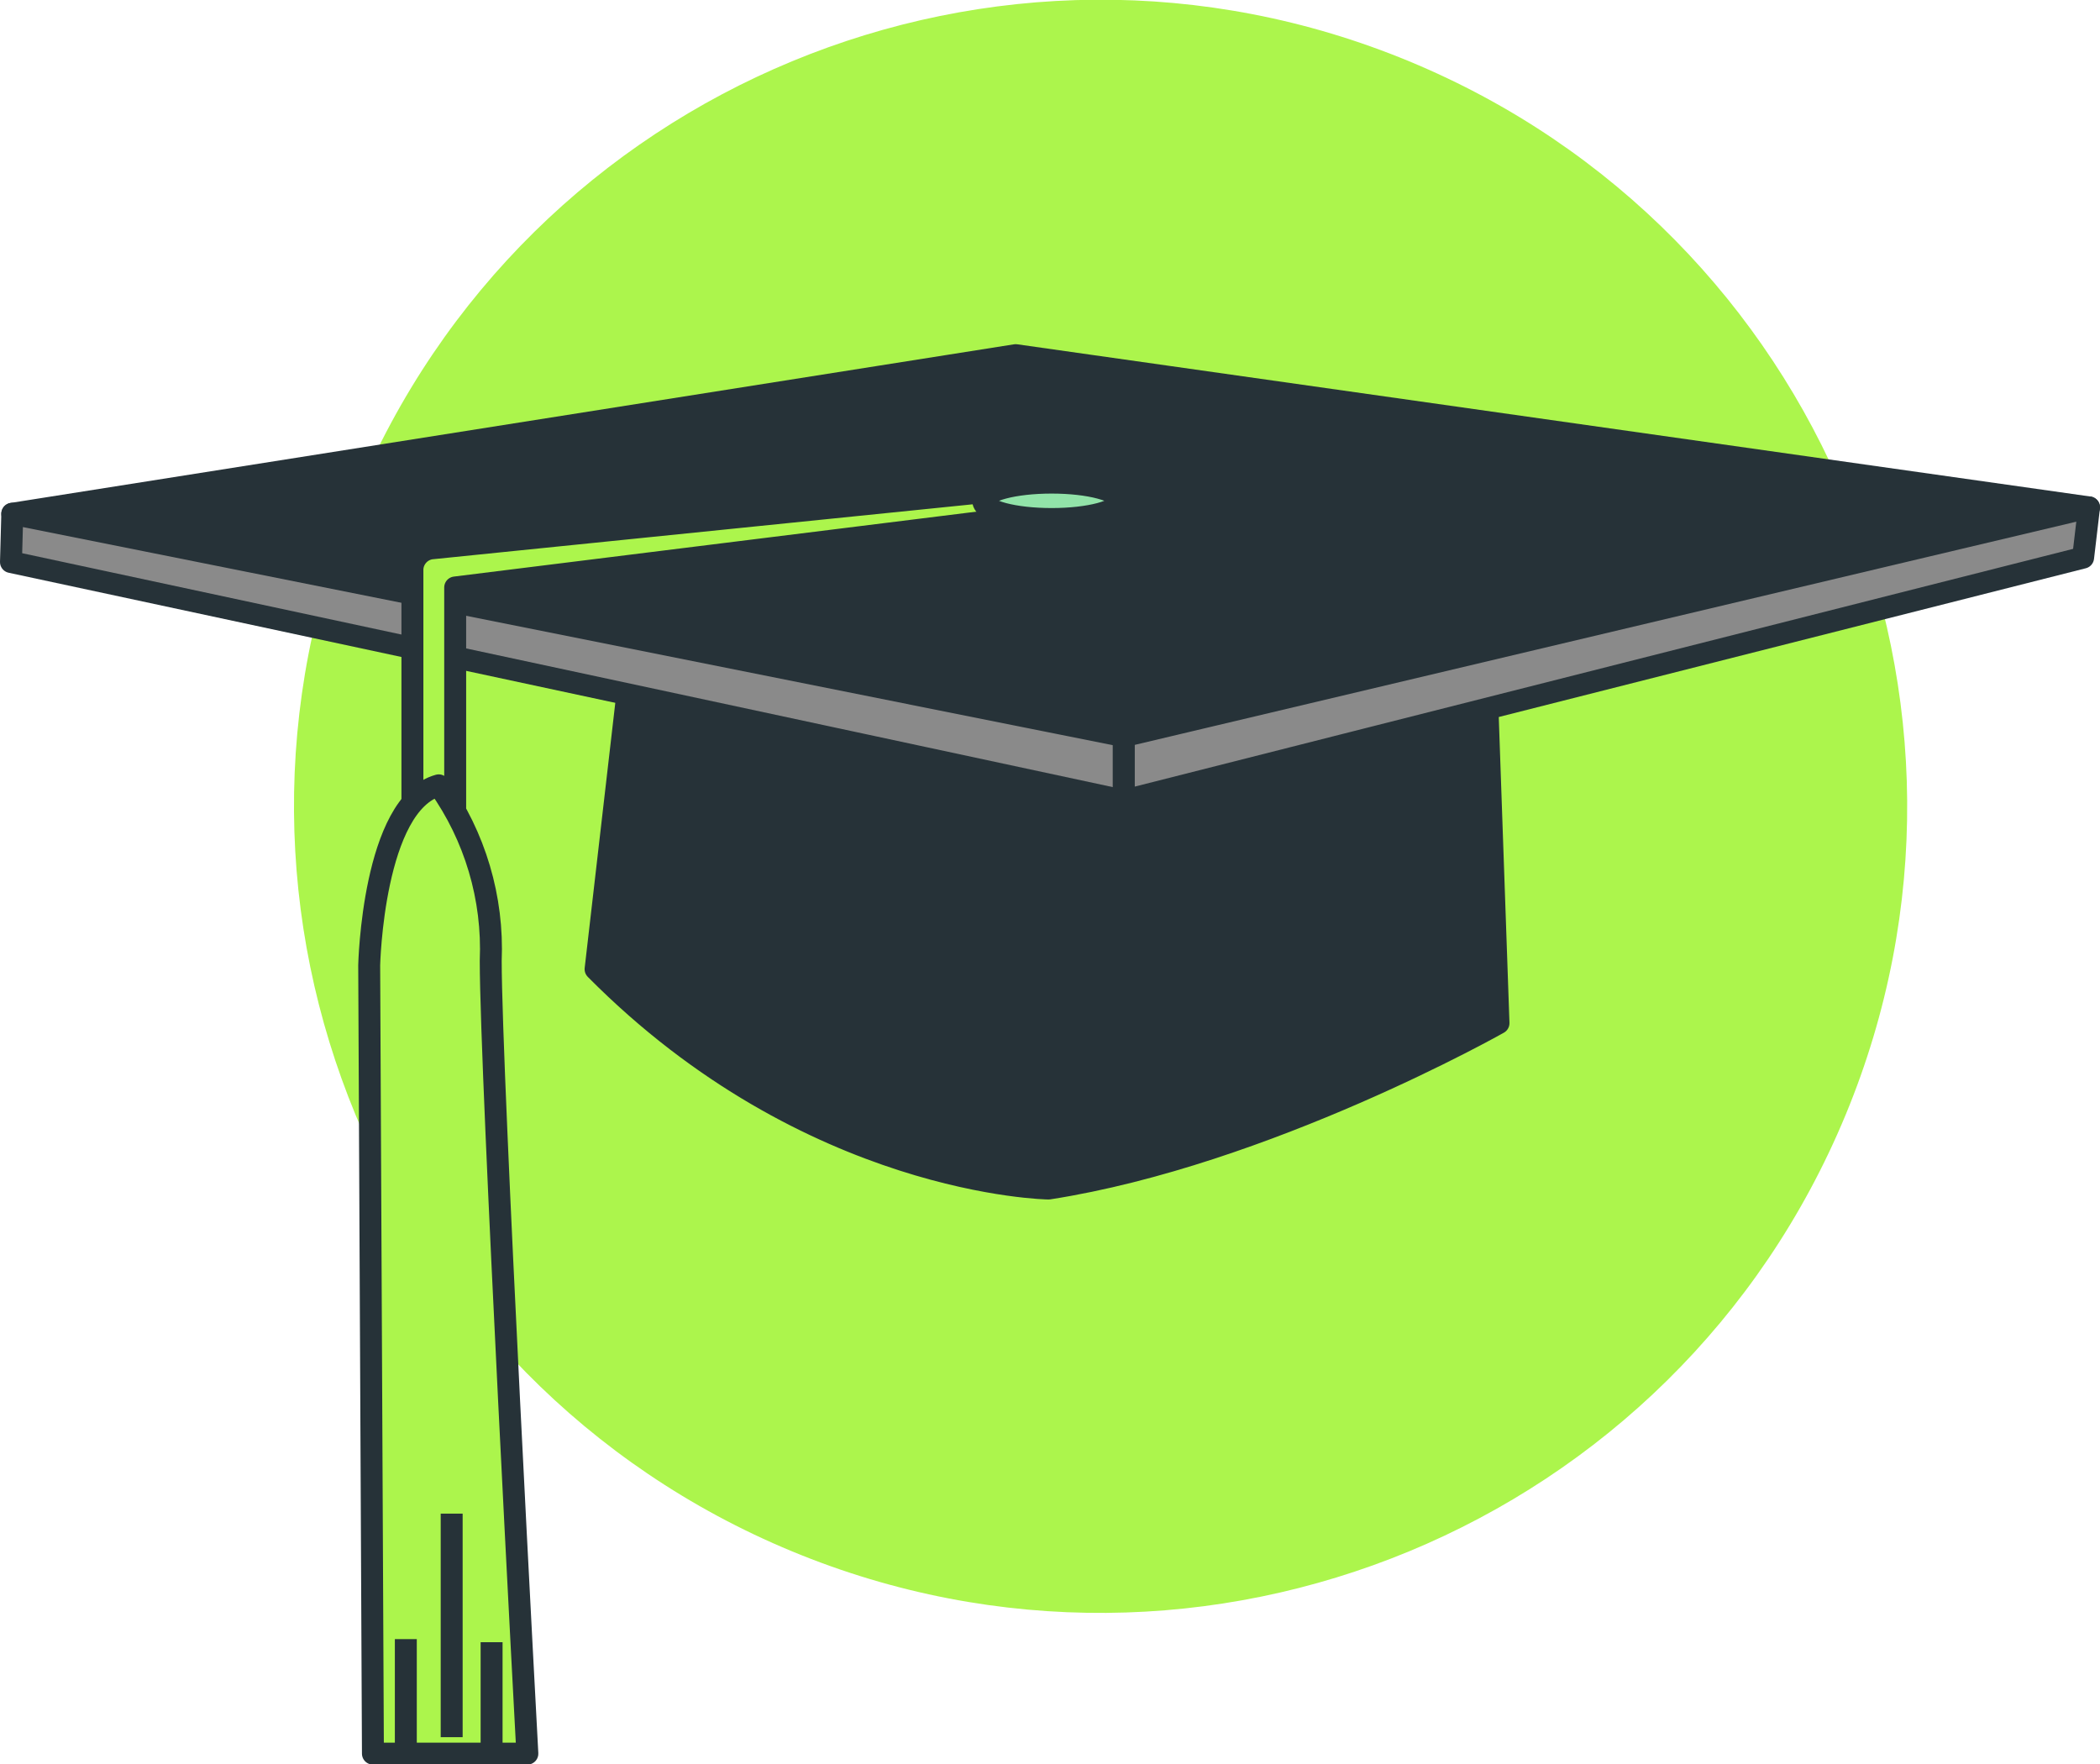
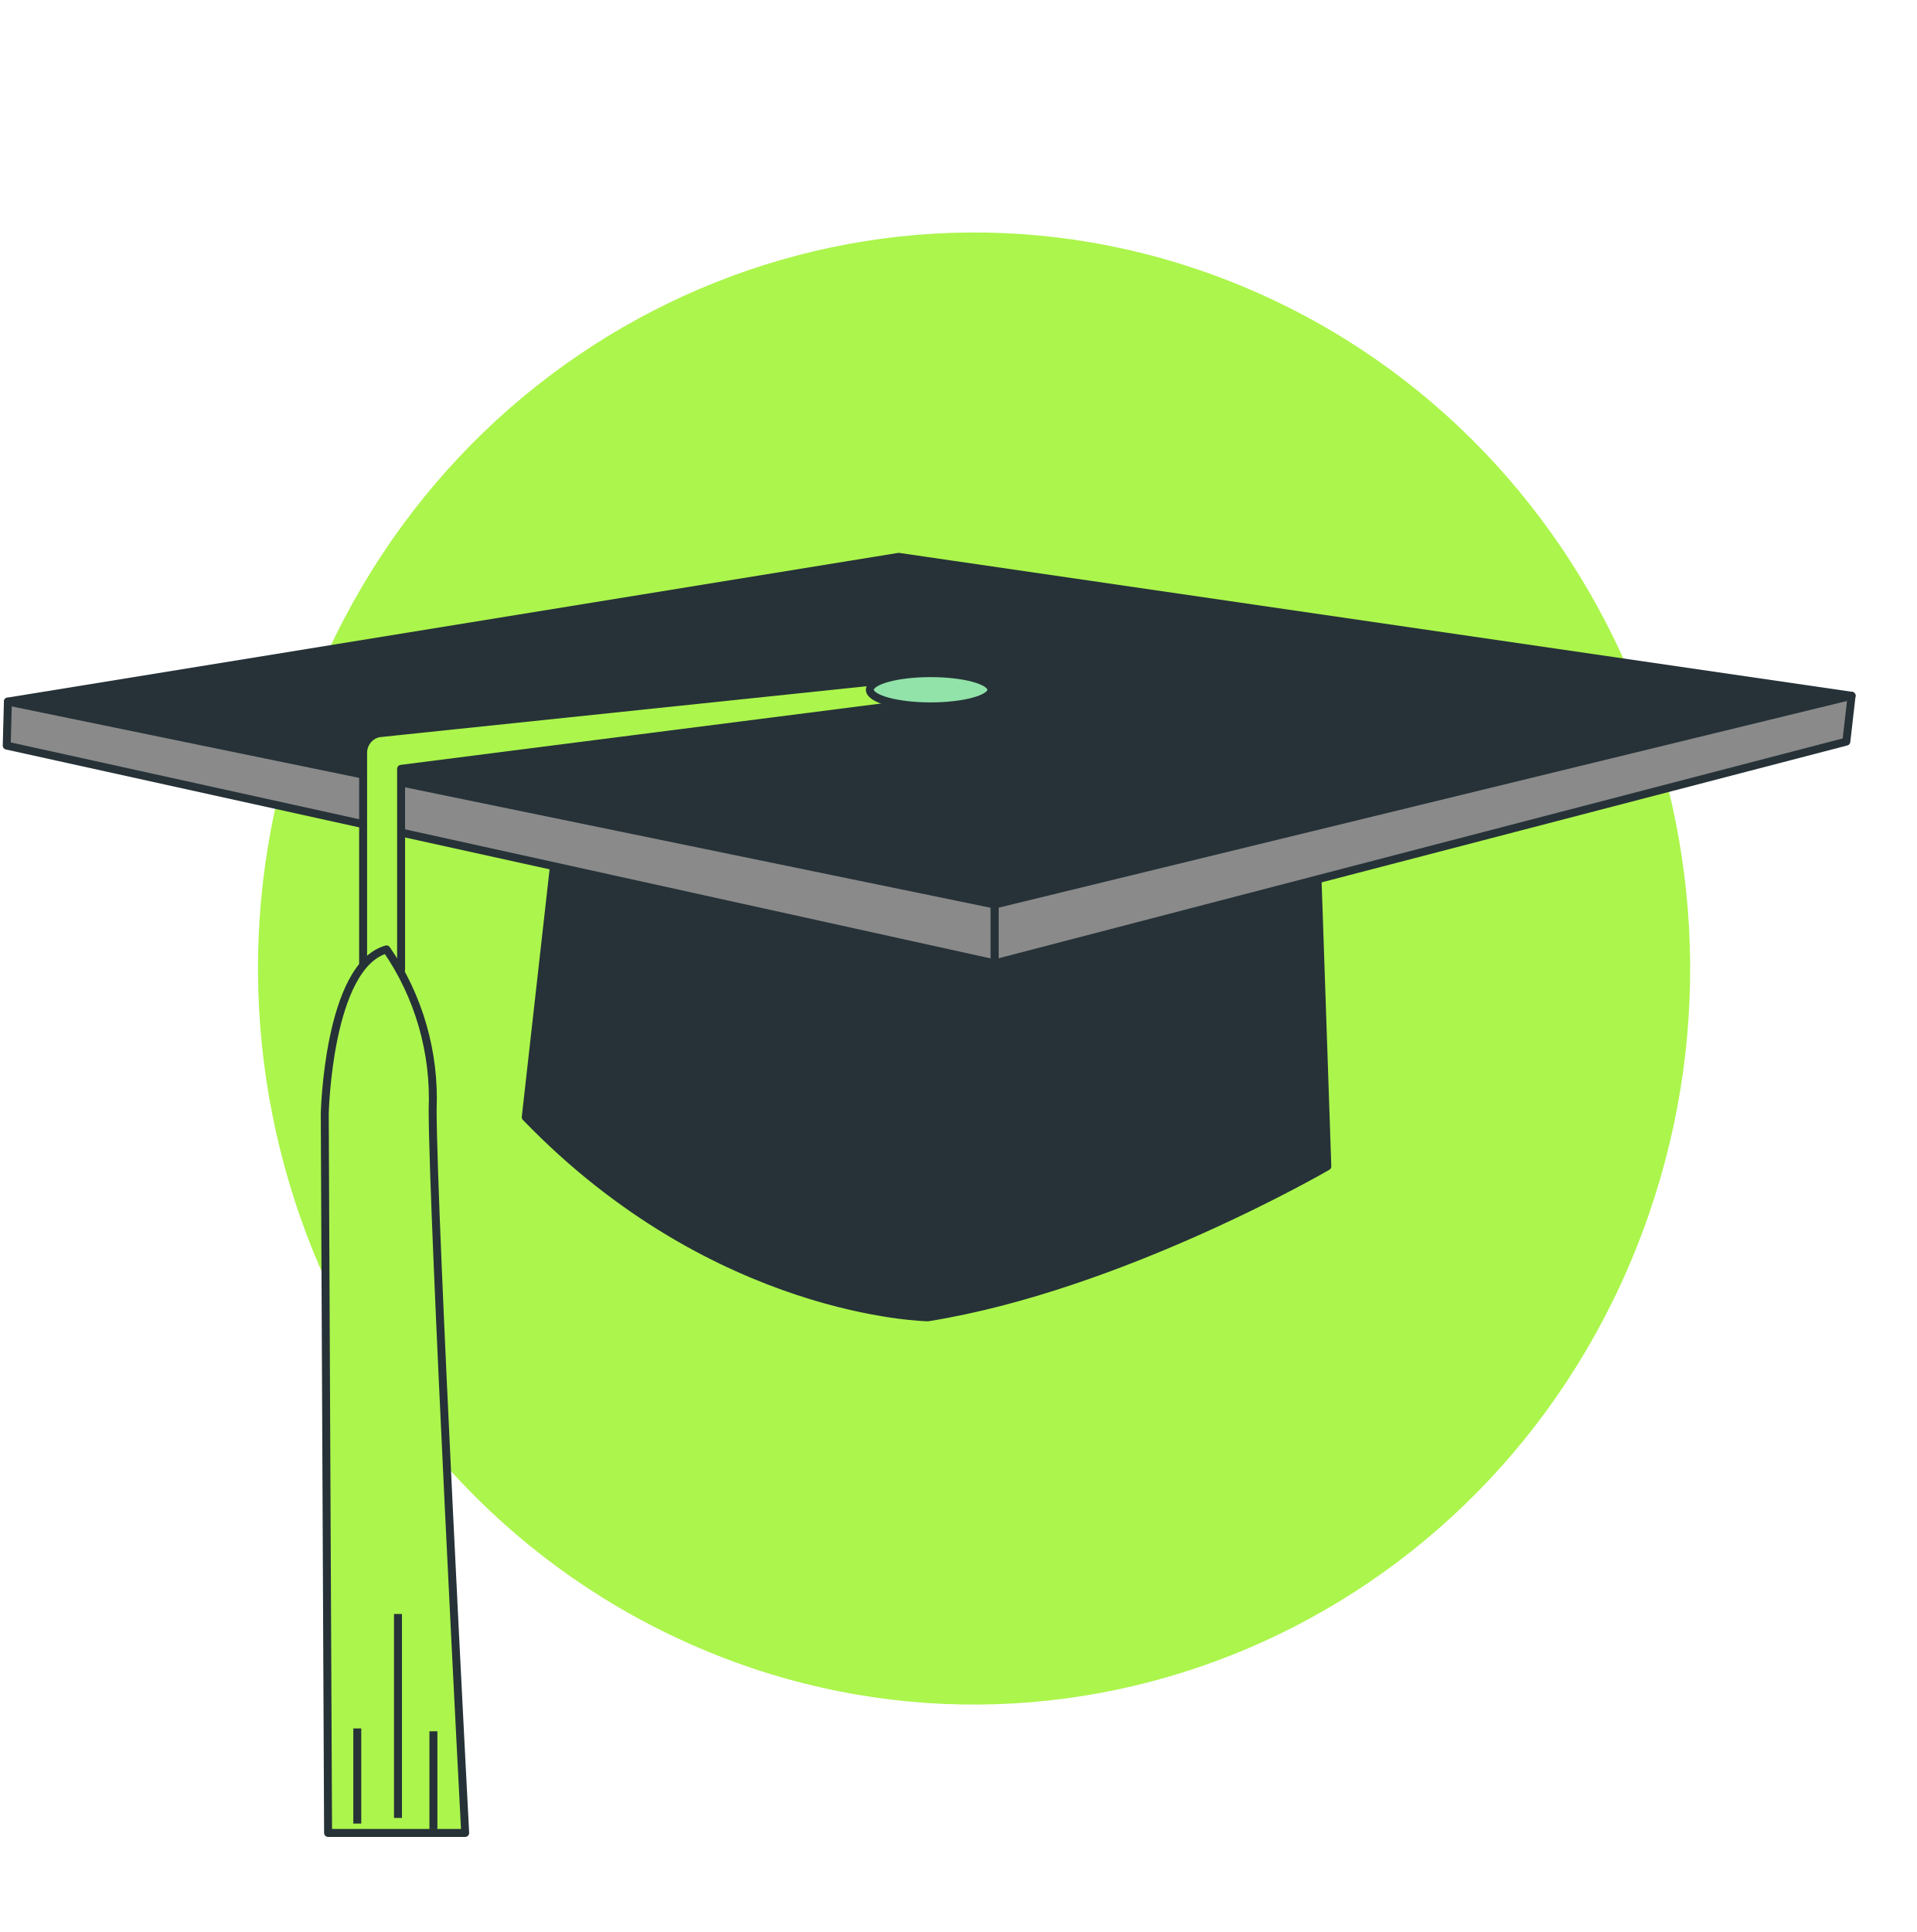
- <svg xmlns="http://www.w3.org/2000/svg" viewBox="0 0 95.73 80.39">
-   <defs>
-     <style>.cls-1,.cls-4{fill:#acf54c;}.cls-2{fill:#263238;}.cls-2,.cls-3,.cls-4,.cls-5{stroke:#263238;stroke-linejoin:round;}.cls-3{fill:#8a8a8a;}.cls-5{fill:#92e3a9;}</style>
-   </defs>
-   <g id="Layer_2" data-name="Layer 2">
-     <g id="Character">
-       <circle class="cls-1" cx="50.17" cy="36.76" r="36.76" transform="translate(-2.99 69.04) rotate(-67.5)" />
-       <path class="cls-2" d="M67.75,30.64l.56,16s-10.6,6-20.51,7.54c0,0-10.88-.14-20.65-10l1.53-13.25Z" />
-       <polygon class="cls-2" points="46.3 16.19 95.23 23.13 51.23 33.56 0.56 23.42 46.3 16.19" />
-       <polygon class="cls-3" points="51.23 33.56 51.23 36.5 0.5 25.62 0.56 23.42 51.23 33.56" />
-       <polygon class="cls-3" points="51.23 36.5 94.96 25.42 95.23 23.13 51.23 33.56 51.23 36.5" />
-       <path class="cls-4" d="M19.75,37.73a1,1,0,0,0,1-.95v-10L46.1,23.63c.52-.06.91.05.85-.47a1,1,0,0,0-1.07-.83L19.64,25a1,1,0,0,0-.84.94V36.78A1,1,0,0,0,19.75,37.73Z" />
-       <path class="cls-4" d="M20,35.8a12.86,12.86,0,0,1,2.37,8c0,5.16,1.67,36.14,1.67,36.14H17L16.83,44S17,36.63,20,35.8Z" />
-       <line class="cls-5" x1="22.41" y1="79.75" x2="22.41" y2="74.86" />
-       <line class="cls-5" x1="20.59" y1="79.19" x2="20.59" y2="69" />
-       <line class="cls-5" x1="18.5" y1="79.47" x2="18.5" y2="74.72" />
-       <ellipse class="cls-5" cx="47.94" cy="22.83" rx="3.12" ry="0.83" />
-     </g>
-   </g>
+ <svg xmlns="http://www.w3.org/2000/svg" width="241" height="243" viewBox="0 0 241 243" fill="none">
+   <path d="M205.656 157.236C224.682 110.012 202.87 55.872 156.937 36.311C111.003 16.75 58.343 39.176 39.317 86.4C20.291 133.624 42.103 187.764 88.037 207.325C133.97 226.886 186.63 204.46 205.656 157.236Z" fill="#ACF54C" />
+   <path d="M165.536 106.418L166.907 146.702C166.907 146.702 140.949 161.809 116.68 165.686C116.68 165.686 90.036 165.333 66.11 140.509L69.857 107.149L165.536 106.418Z" fill="#263238" stroke="#263238" stroke-linejoin="round" />
+   <path d="M113.007 70.037L232.832 87.51L125.08 113.77L0.993 88.24L113.007 70.037Z" fill="#263238" stroke="#263238" stroke-linejoin="round" />
+   <path d="M125.08 113.77V121.172L0.846 93.779L0.993 88.24L125.08 113.77Z" fill="#8A8A8A" stroke="#263238" stroke-linejoin="round" />
+   <path d="M125.08 121.172L232.171 93.276L232.832 87.51L125.08 113.77V121.172Z" fill="#8A8A8A" stroke="#263238" stroke-linejoin="round" />
+   <path d="M47.988 124.269C48.617 124.27 49.222 124.022 49.678 123.577C50.134 123.131 50.406 122.523 50.437 121.877V96.7L112.517 88.769C113.79 88.618 114.745 88.895 114.599 87.586C114.496 86.963 114.17 86.403 113.685 86.015C113.199 85.628 112.59 85.443 111.978 85.496L47.719 92.218C47.164 92.31 46.656 92.596 46.282 93.026C45.907 93.457 45.688 94.008 45.661 94.585V121.877C45.691 122.502 45.946 123.093 46.376 123.535C46.806 123.977 47.38 124.239 47.988 124.269Z" fill="#ACF54C" stroke="#263238" stroke-linejoin="round" />
+   <path d="M48.6 119.41C52.658 125.274 54.701 132.361 54.404 139.552C54.404 152.543 58.494 230.543 58.494 230.543H41.254L40.837 140.055C40.837 140.055 41.254 121.5 48.6 119.41Z" fill="#ACF54C" stroke="#263238" stroke-linejoin="round" />
+   <path d="M54.502 230.064V217.753" stroke="#263238" stroke-linejoin="round" />
+   <path d="M50.045 228.654V202.999" stroke="#263238" stroke-linejoin="round" />
+   <path d="M44.927 229.359V217.4" stroke="#263238" stroke-linejoin="round" />
+   <path d="M117.023 88.844C121.243 88.844 124.664 87.909 124.664 86.755C124.664 85.601 121.243 84.665 117.023 84.665C112.803 84.665 109.382 85.601 109.382 86.755C109.382 87.909 112.803 88.844 117.023 88.844Z" fill="#92E3A9" stroke="#263238" stroke-linejoin="round" />
</svg>
